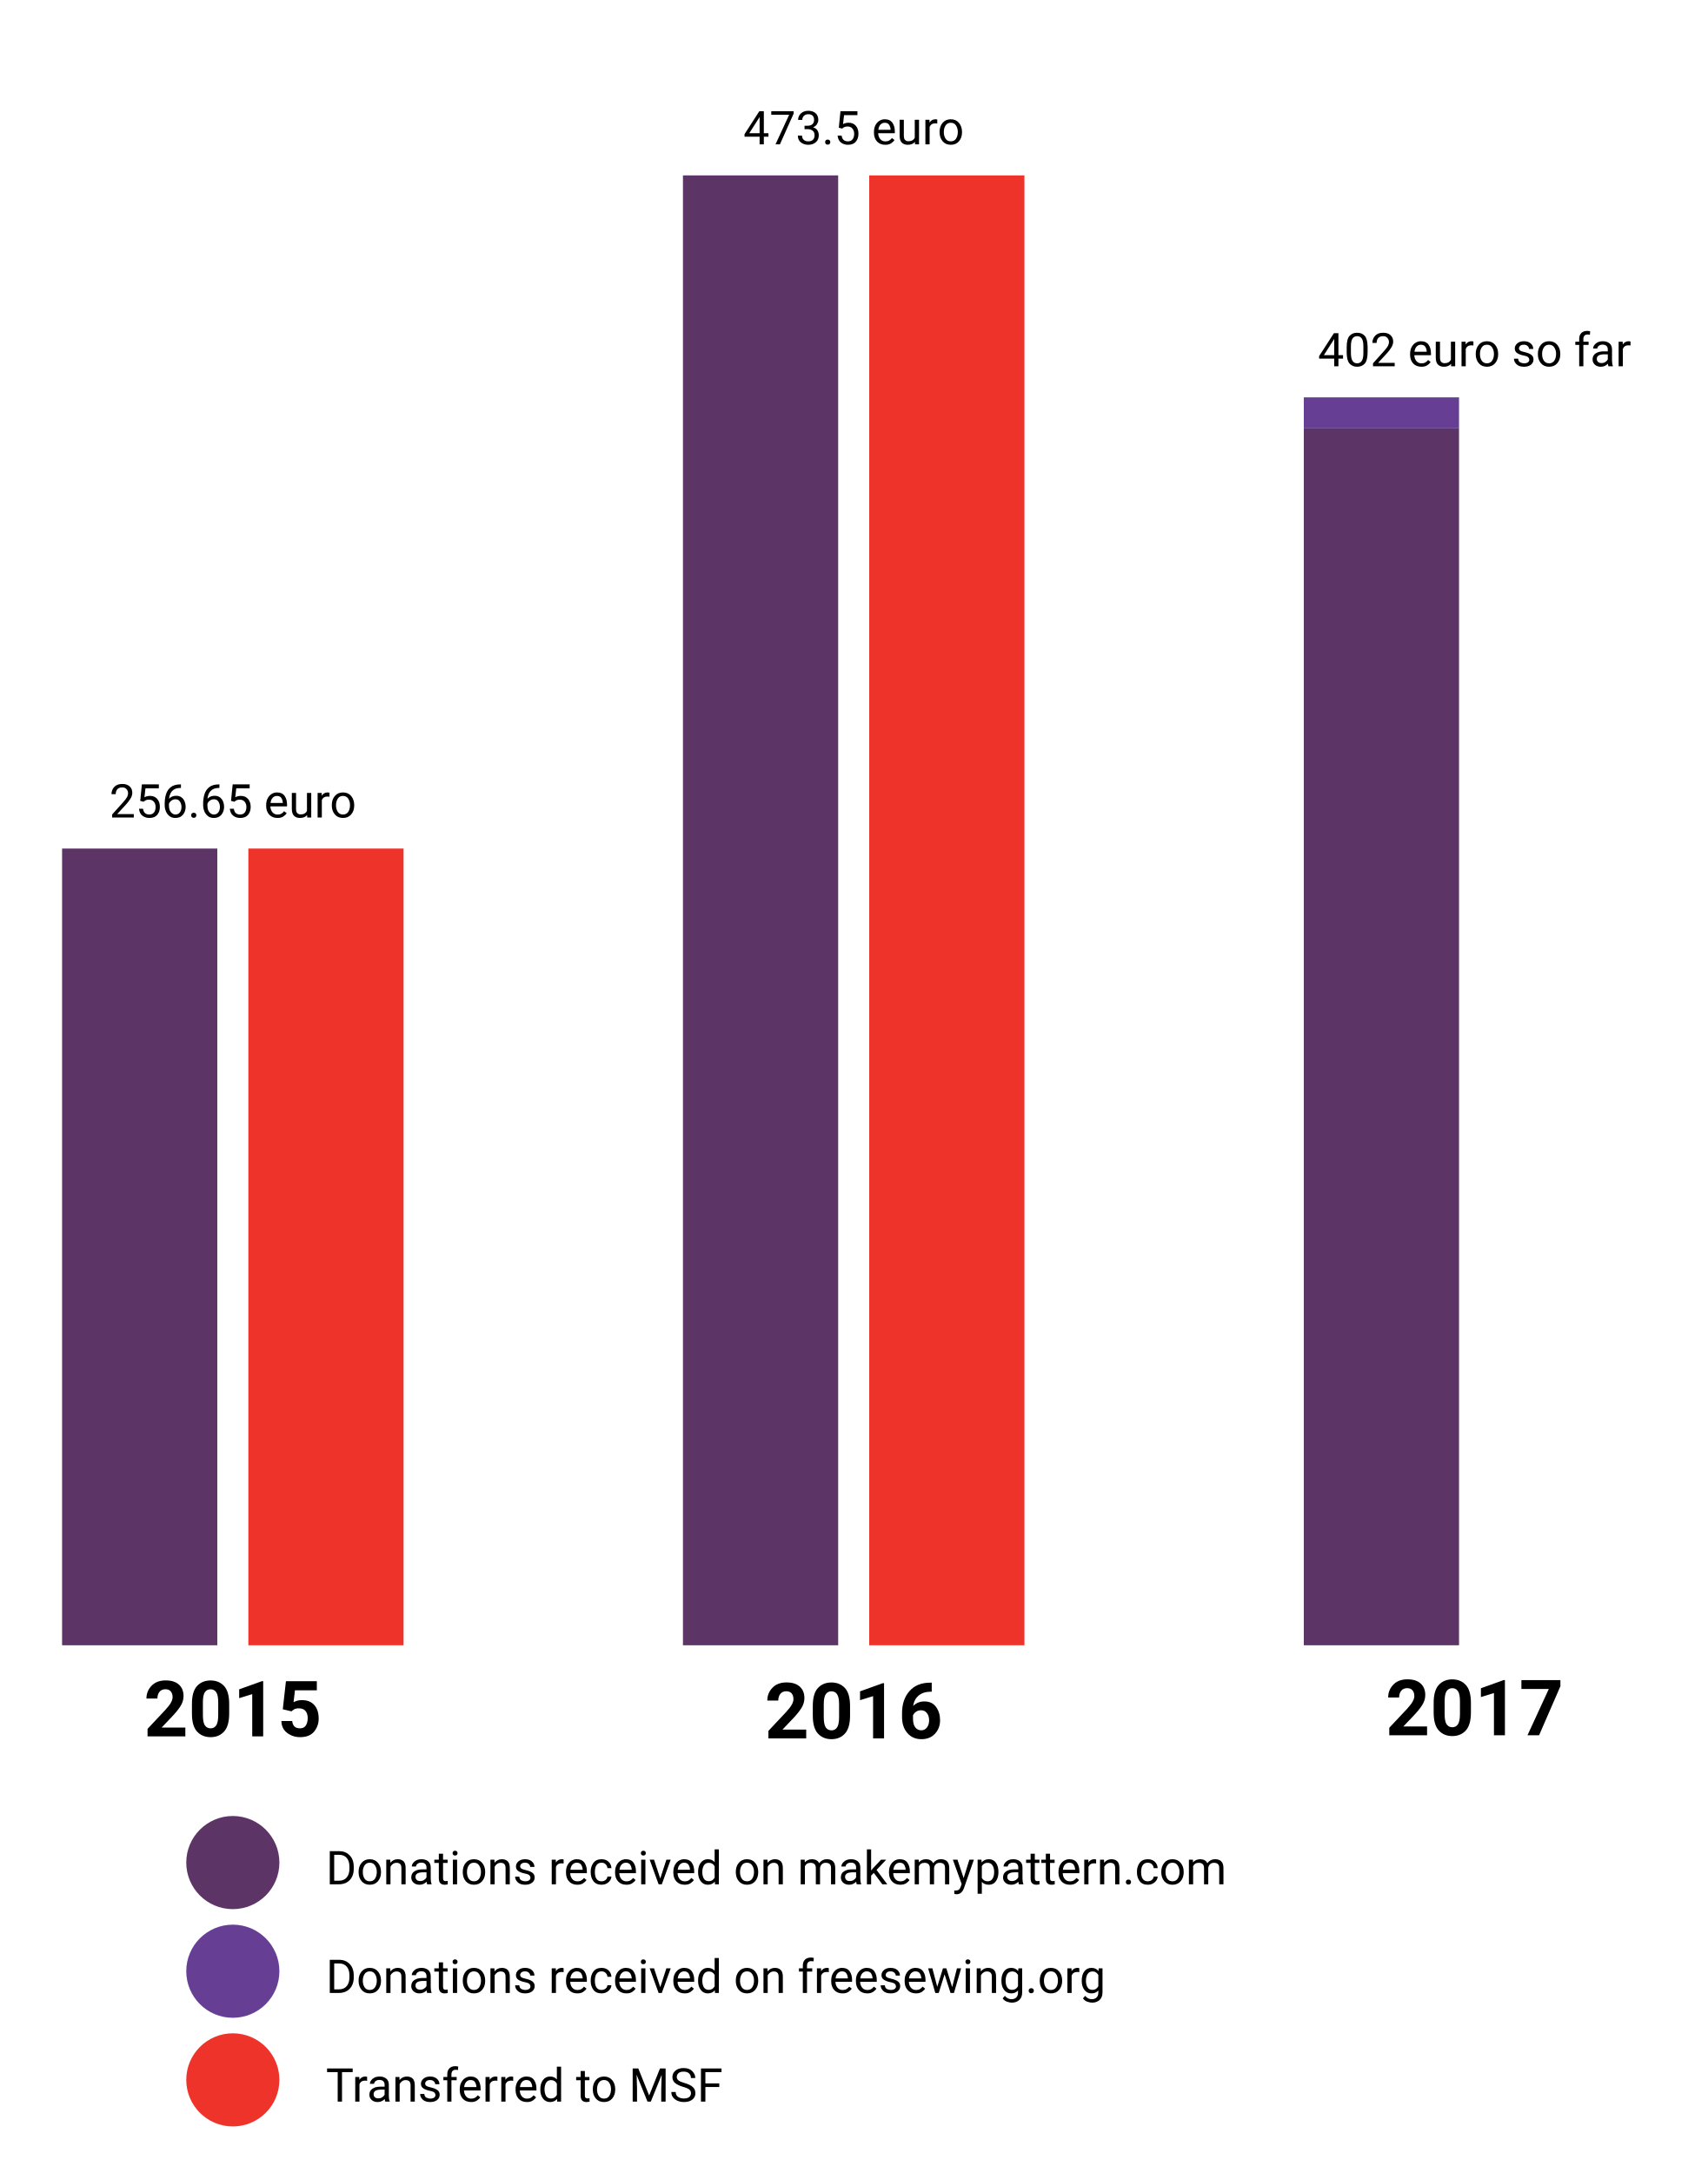
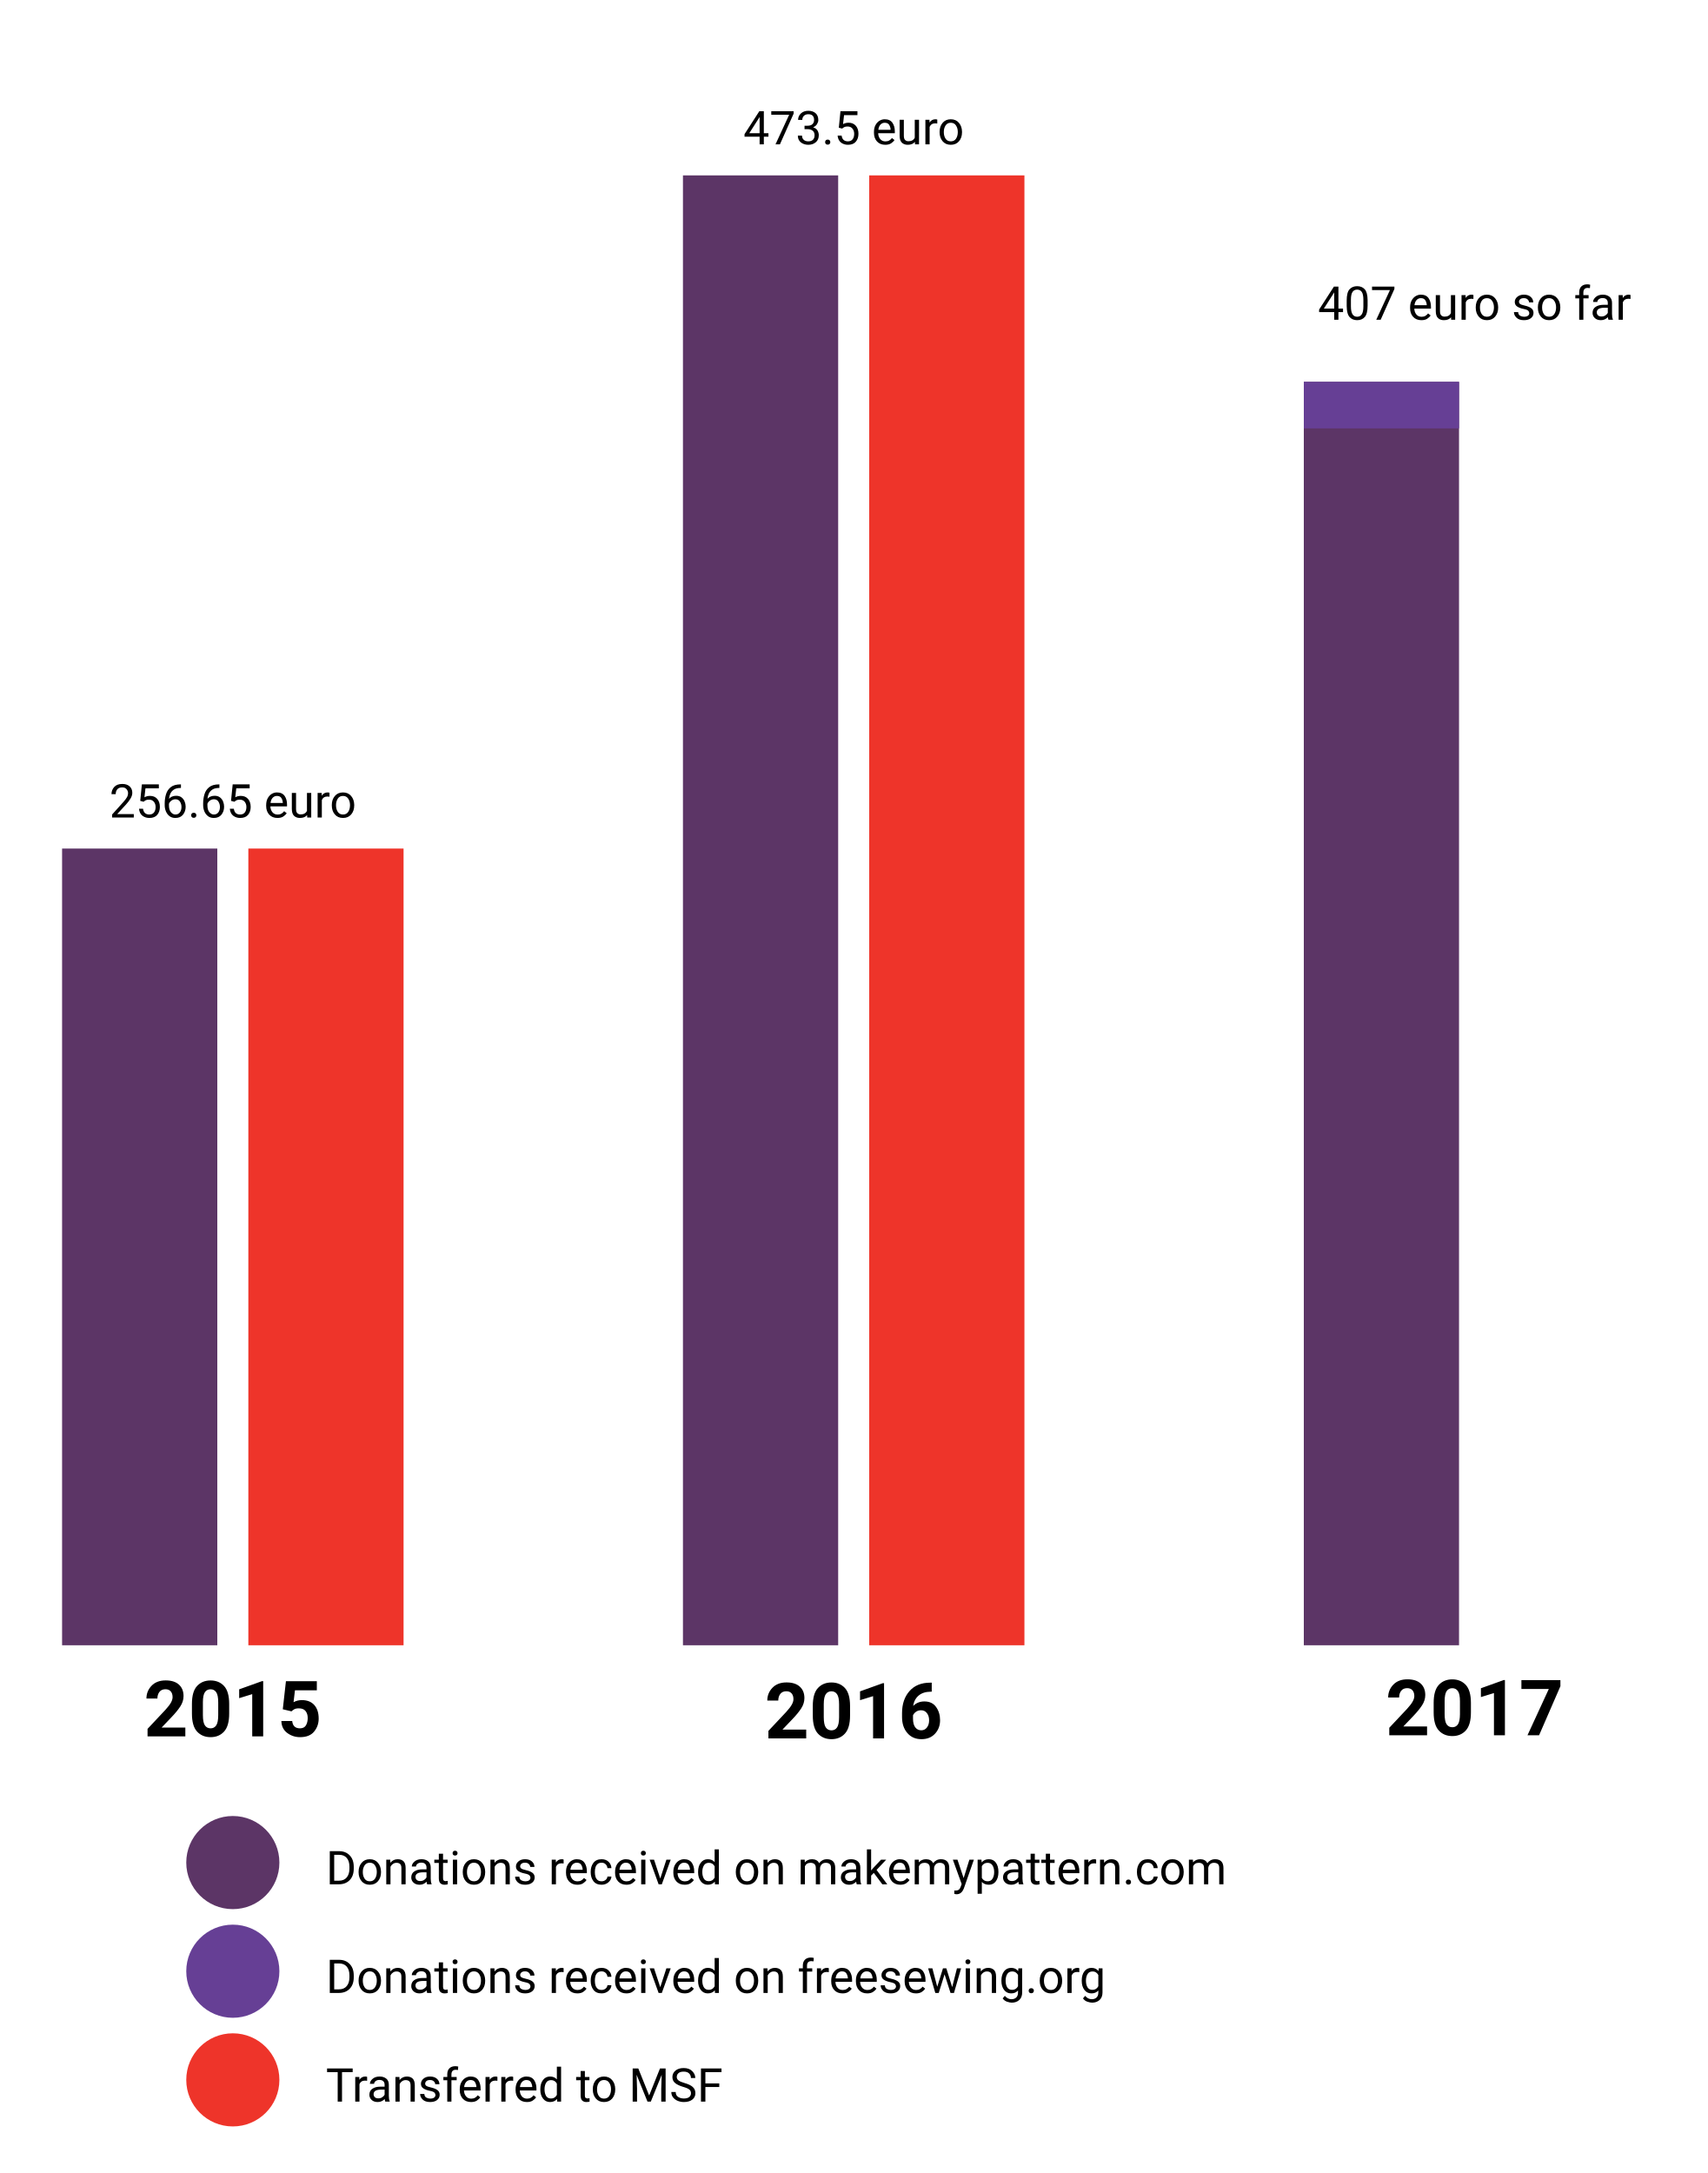
<svg xmlns="http://www.w3.org/2000/svg" width="550" height="700" viewBox="0 -530 550 700">
  <style type="text/css">
    
        rect.don.mmp{fill: #5c3566; stroke:none}
        rect.don{fill: #663f95; stroke:none}
        rect.msf{fill: #ee342a; stroke:none}
        text.fs{font-size:25px;font-family:-apple-system,system-ui,BlinkMacSystemFont,"Segoe UI",Roboto,"Helvetica Neue",Arial,sans-serif;fill:#000;text-anchor:middle;font-weight:600}
        text.sm{font-size:15px;font-family:-apple-system,system-ui,BlinkMacSystemFont,"Segoe UI",Roboto,"Helvetica Neue",Arial,sans-serif;fill:#000;text-anchor:middle;font-weight:400}
        text.legend{font-size:15px;font-family:-apple-system,system-ui,BlinkMacSystemFont,"Segoe UI",Roboto,"Helvetica Neue",Arial,sans-serif;fill:#000;text-anchor:start;font-weight:400}
    
    </style>
  <g transform="translate(0,-256.65)">
    <rect height="256.65" width="50" class="don mmp" x="20" y="0" />
    <rect height="256.65" width="50" class="msf" x="80" y="0" />
    <text class="fs" x="75" y="286">2015</text>
    <text class="sm" x="75" y="-10">256.65 euro</text>
  </g>
  <g transform="translate(0,-473.5)">
    <rect height="473.5" width="50" class="don mmp" x="220" y="0" />
    <rect height="473.5" width="50" class="msf" x="280" y="0" />
    <text class="fs" x="275" y="503.5">2016</text>
    <text class="sm" x="275" y="-10">473.5 euro</text>
  </g>
-   <g transform="translate(0,-392)">
-     <rect height="392" width="50" class="don mmp" x="420" y="0" />
+   <g transform="translate(0,-407)">
+     <rect height="407" width="50" class="don mmp" x="420" y="0" />
    <rect height="0" width="50" class="msf" x="480" y="0" />
-     <text class="fs" x="475" y="421">2017</text>
-     <text class="sm" x="475" y="-20">402 euro so far</text>
+     <text class="fs" x="475" y="436">2017</text>
+     <text class="sm" x="475" y="-20">407 euro so far</text>
  </g>
-   <g transform="translate(0,-402)">
-     <rect height="10" width="50" class="don" x="420" y="0" />
+   <g transform="translate(0,-407)">
+     <rect height="15" width="50" class="don" x="420" y="0" />
    <rect height="0" width="50" class="msf" x="480" y="0" />
  </g>
  <g transform="translate(0,70)">
    <circle cx="75" cy="0" r="15" fill="#5c3566" />
    <circle cx="75" cy="35" r="15" fill="#663f95" />
    <circle cx="75" cy="70" r="15" fill="#ee342a" />
    <text class="legend" x="105" y="7">Donations received on makemypattern.com</text>
    <text class="legend" x="105" y="42">Donations received on freesewing.org</text>
    <text class="legend" x="105" y="77">Transferred to MSF</text>
  </g>
</svg>
